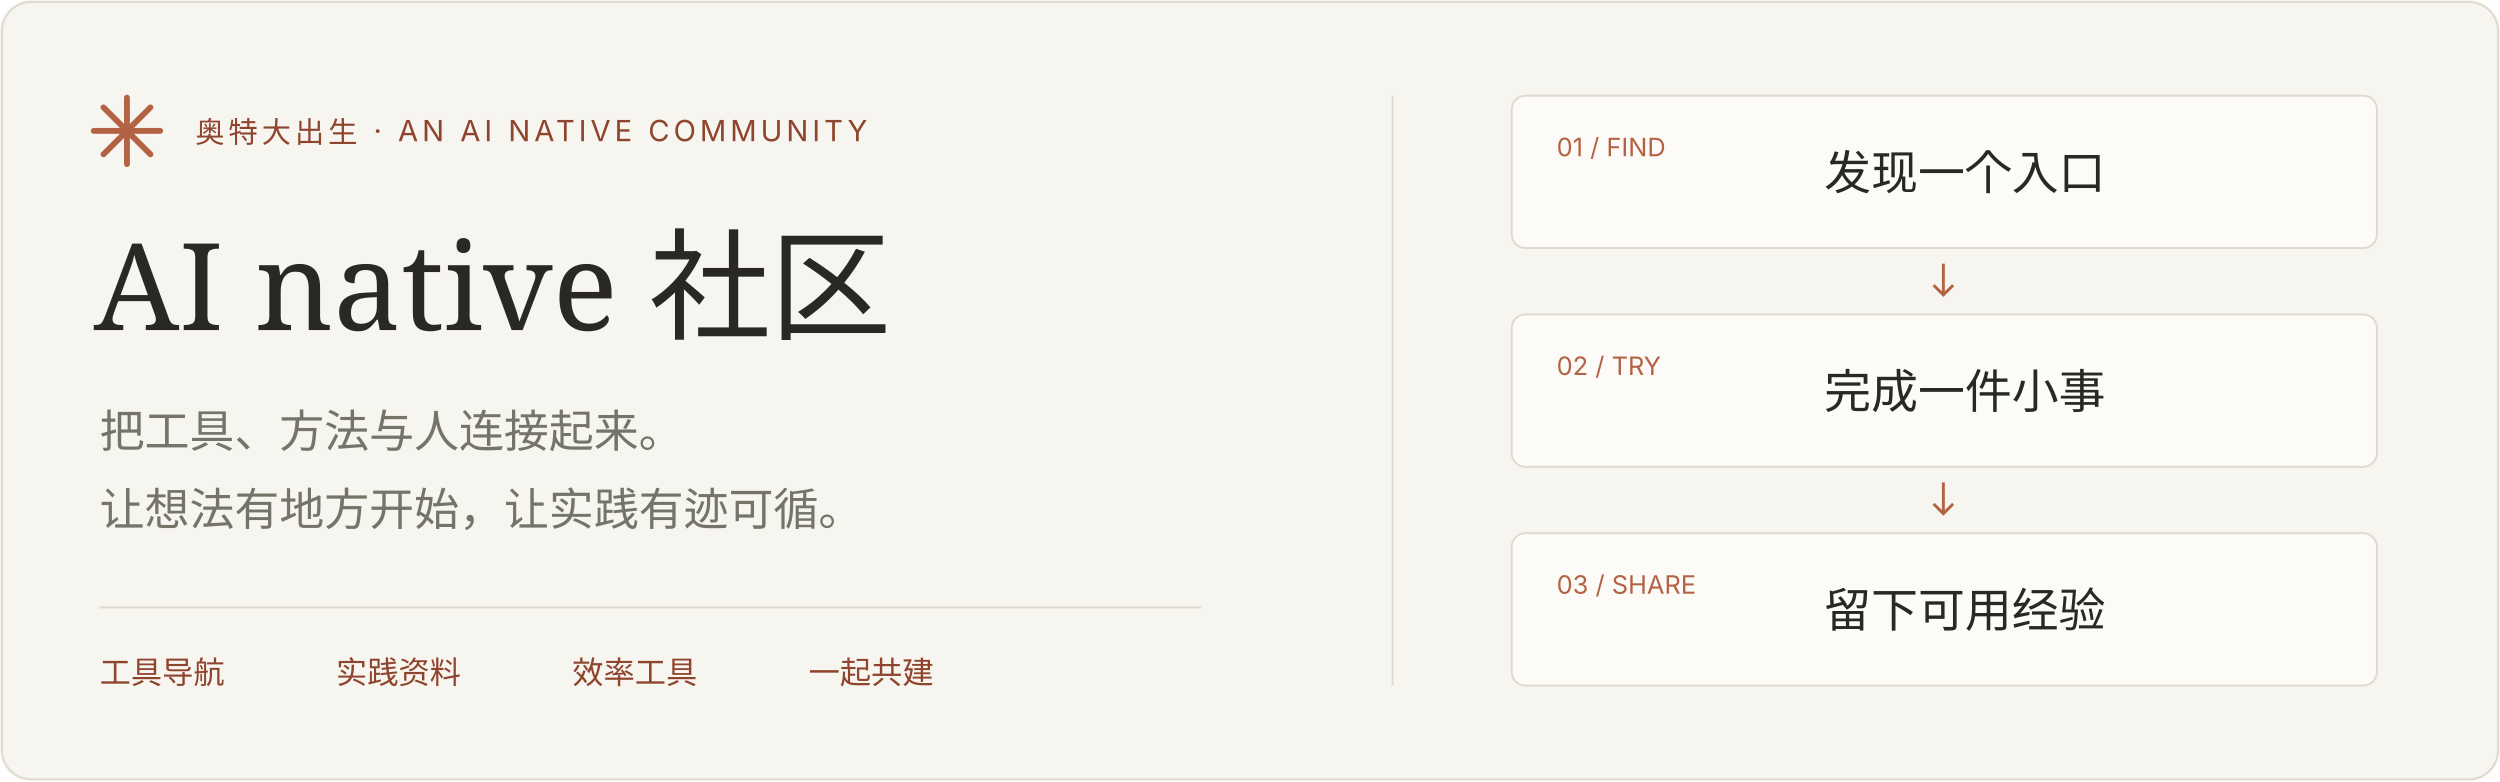
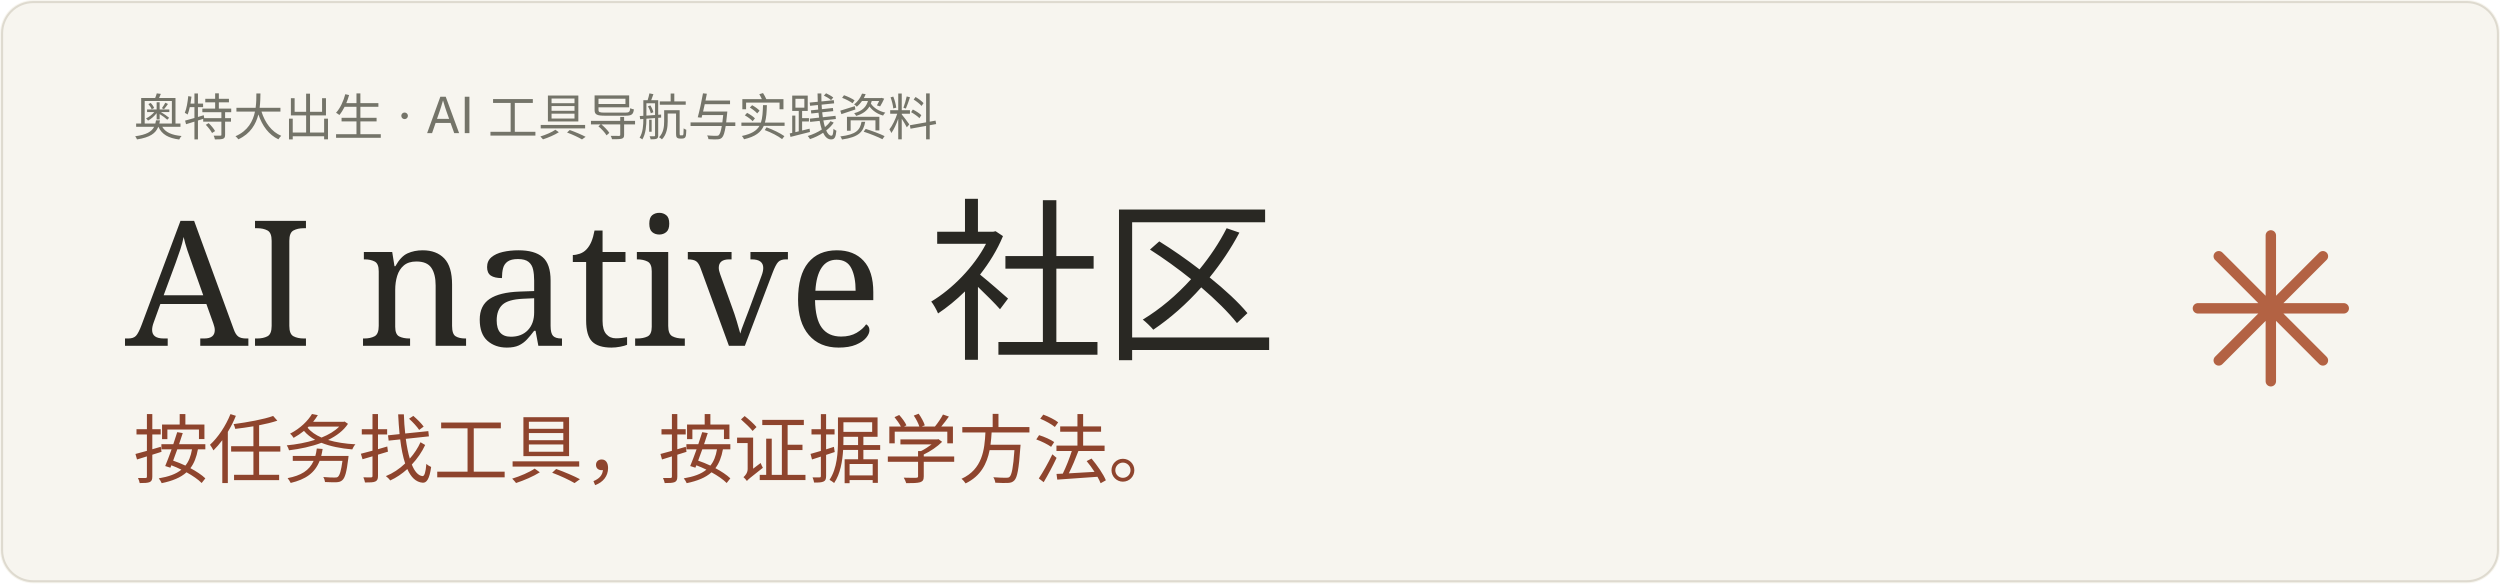
- <svg xmlns="http://www.w3.org/2000/svg" width="1280" height="400" viewBox="0 0 1280 400" role="img" aria-labelledby="title desc">
-   <rect width="1280" height="400" rx="16" fill="#f7f5ef" />
-   <rect x="1" y="1" width="1278" height="398" rx="15" fill="none" stroke="#dedacf" />
-   <g stroke="#b36243" stroke-width="3" stroke-linecap="round" transform="translate(65 67)">
-     <path d="M0-17V17M-17 0H17M-12-12L12 12M-12 12L12-12" />
+ <svg xmlns="http://www.w3.org/2000/svg" width="1200" height="280" viewBox="0 0 1200 280" role="img" aria-labelledby="title desc">
+   <rect width="1200" height="280" rx="16" fill="#f7f5ef" />
+   <rect x="1" y="1" width="1198" height="278" rx="15" fill="none" stroke="#dedacf" />
+   <g id="project-title" fill="#292823">
+     <text x="64" y="65" font-family="-apple-system,BlinkMacSystemFont,'Segoe UI','Microsoft YaHei',sans-serif" font-size="24" fill="#747469">奥特大出生 · AI 工具导航与实践资料</text>
+     <text x="60" y="166" font-family="Georgia,'Noto Serif SC','Songti SC',serif" font-size="84">AI native 社区</text>
+     <text x="64" y="229" font-family="-apple-system,BlinkMacSystemFont,'Segoe UI','Microsoft YaHei',sans-serif" font-size="36" fill="#8e442d">按任务找工具，按证据学方法。</text>
  </g>
-   <g font-family="-apple-system,BlinkMacSystemFont,'Segoe UI','Microsoft YaHei',sans-serif">
-     <text x="100" y="73" font-size="15" letter-spacing="2" fill="#8e442d">奥特大出生 · AN AI NATIVE COMMUNITY</text>
-     <text x="48" y="169" font-family="Georgia,'Noto Serif SC','Songti SC',serif" font-size="62" fill="#292823">AI native 社区</text>
-     <text x="51" y="229" font-size="23" fill="#747469">把工具、方法与人连接起来。</text>
-     <text x="51" y="269" font-size="23" fill="#747469">让想法有地方开始，让实践有迹可循。</text>
-     <path d="M51 311H615" stroke="#dedacf" />
-     <text x="51" y="350" font-size="16" fill="#8e442d">工具导航</text>
-     <text x="172" y="350" font-size="16" fill="#8e442d">实践资料</text>
-     <text x="293" y="350" font-size="16" fill="#8e442d">效率工具</text>
-     <text x="414" y="350" font-size="16" fill="#8e442d">一起共建</text>
-     <path d="M713 49V351" stroke="#dedacf" />
-     <g fill="#fcfbf7" stroke="#dedacf">
-       <rect x="774" y="49" width="443" height="78" rx="7" />
-       <rect x="774" y="161" width="443" height="78" rx="7" />
-       <rect x="774" y="273" width="443" height="78" rx="7" />
-     </g>
-     <g font-size="13" fill="#b36243">
-       <text x="797" y="80">01 / FIND</text>
-       <text x="797" y="192">02 / TRY</text>
-       <text x="797" y="304">03 / SHARE</text>
-     </g>
-     <g font-size="24" fill="#292823">
-       <text x="934" y="97">发现一个入口</text>
-       <text x="934" y="209">完成一件小事</text>
-       <text x="934" y="321">留下可用经验</text>
-     </g>
-     <path d="M995 135V151M990 146L995 151L1000 146M995 247V263M990 258L995 263L1000 258" stroke="#b36243" fill="none" stroke-width="1.5" />
+   <g id="community-mark" stroke="#b36243" stroke-width="5" stroke-linecap="round" transform="translate(1090 148)" aria-hidden="true">
+     <path d="M0-35V35M-35 0H35M-25-25L25 25M-25 25L25-25" />
  </g>
</svg>
